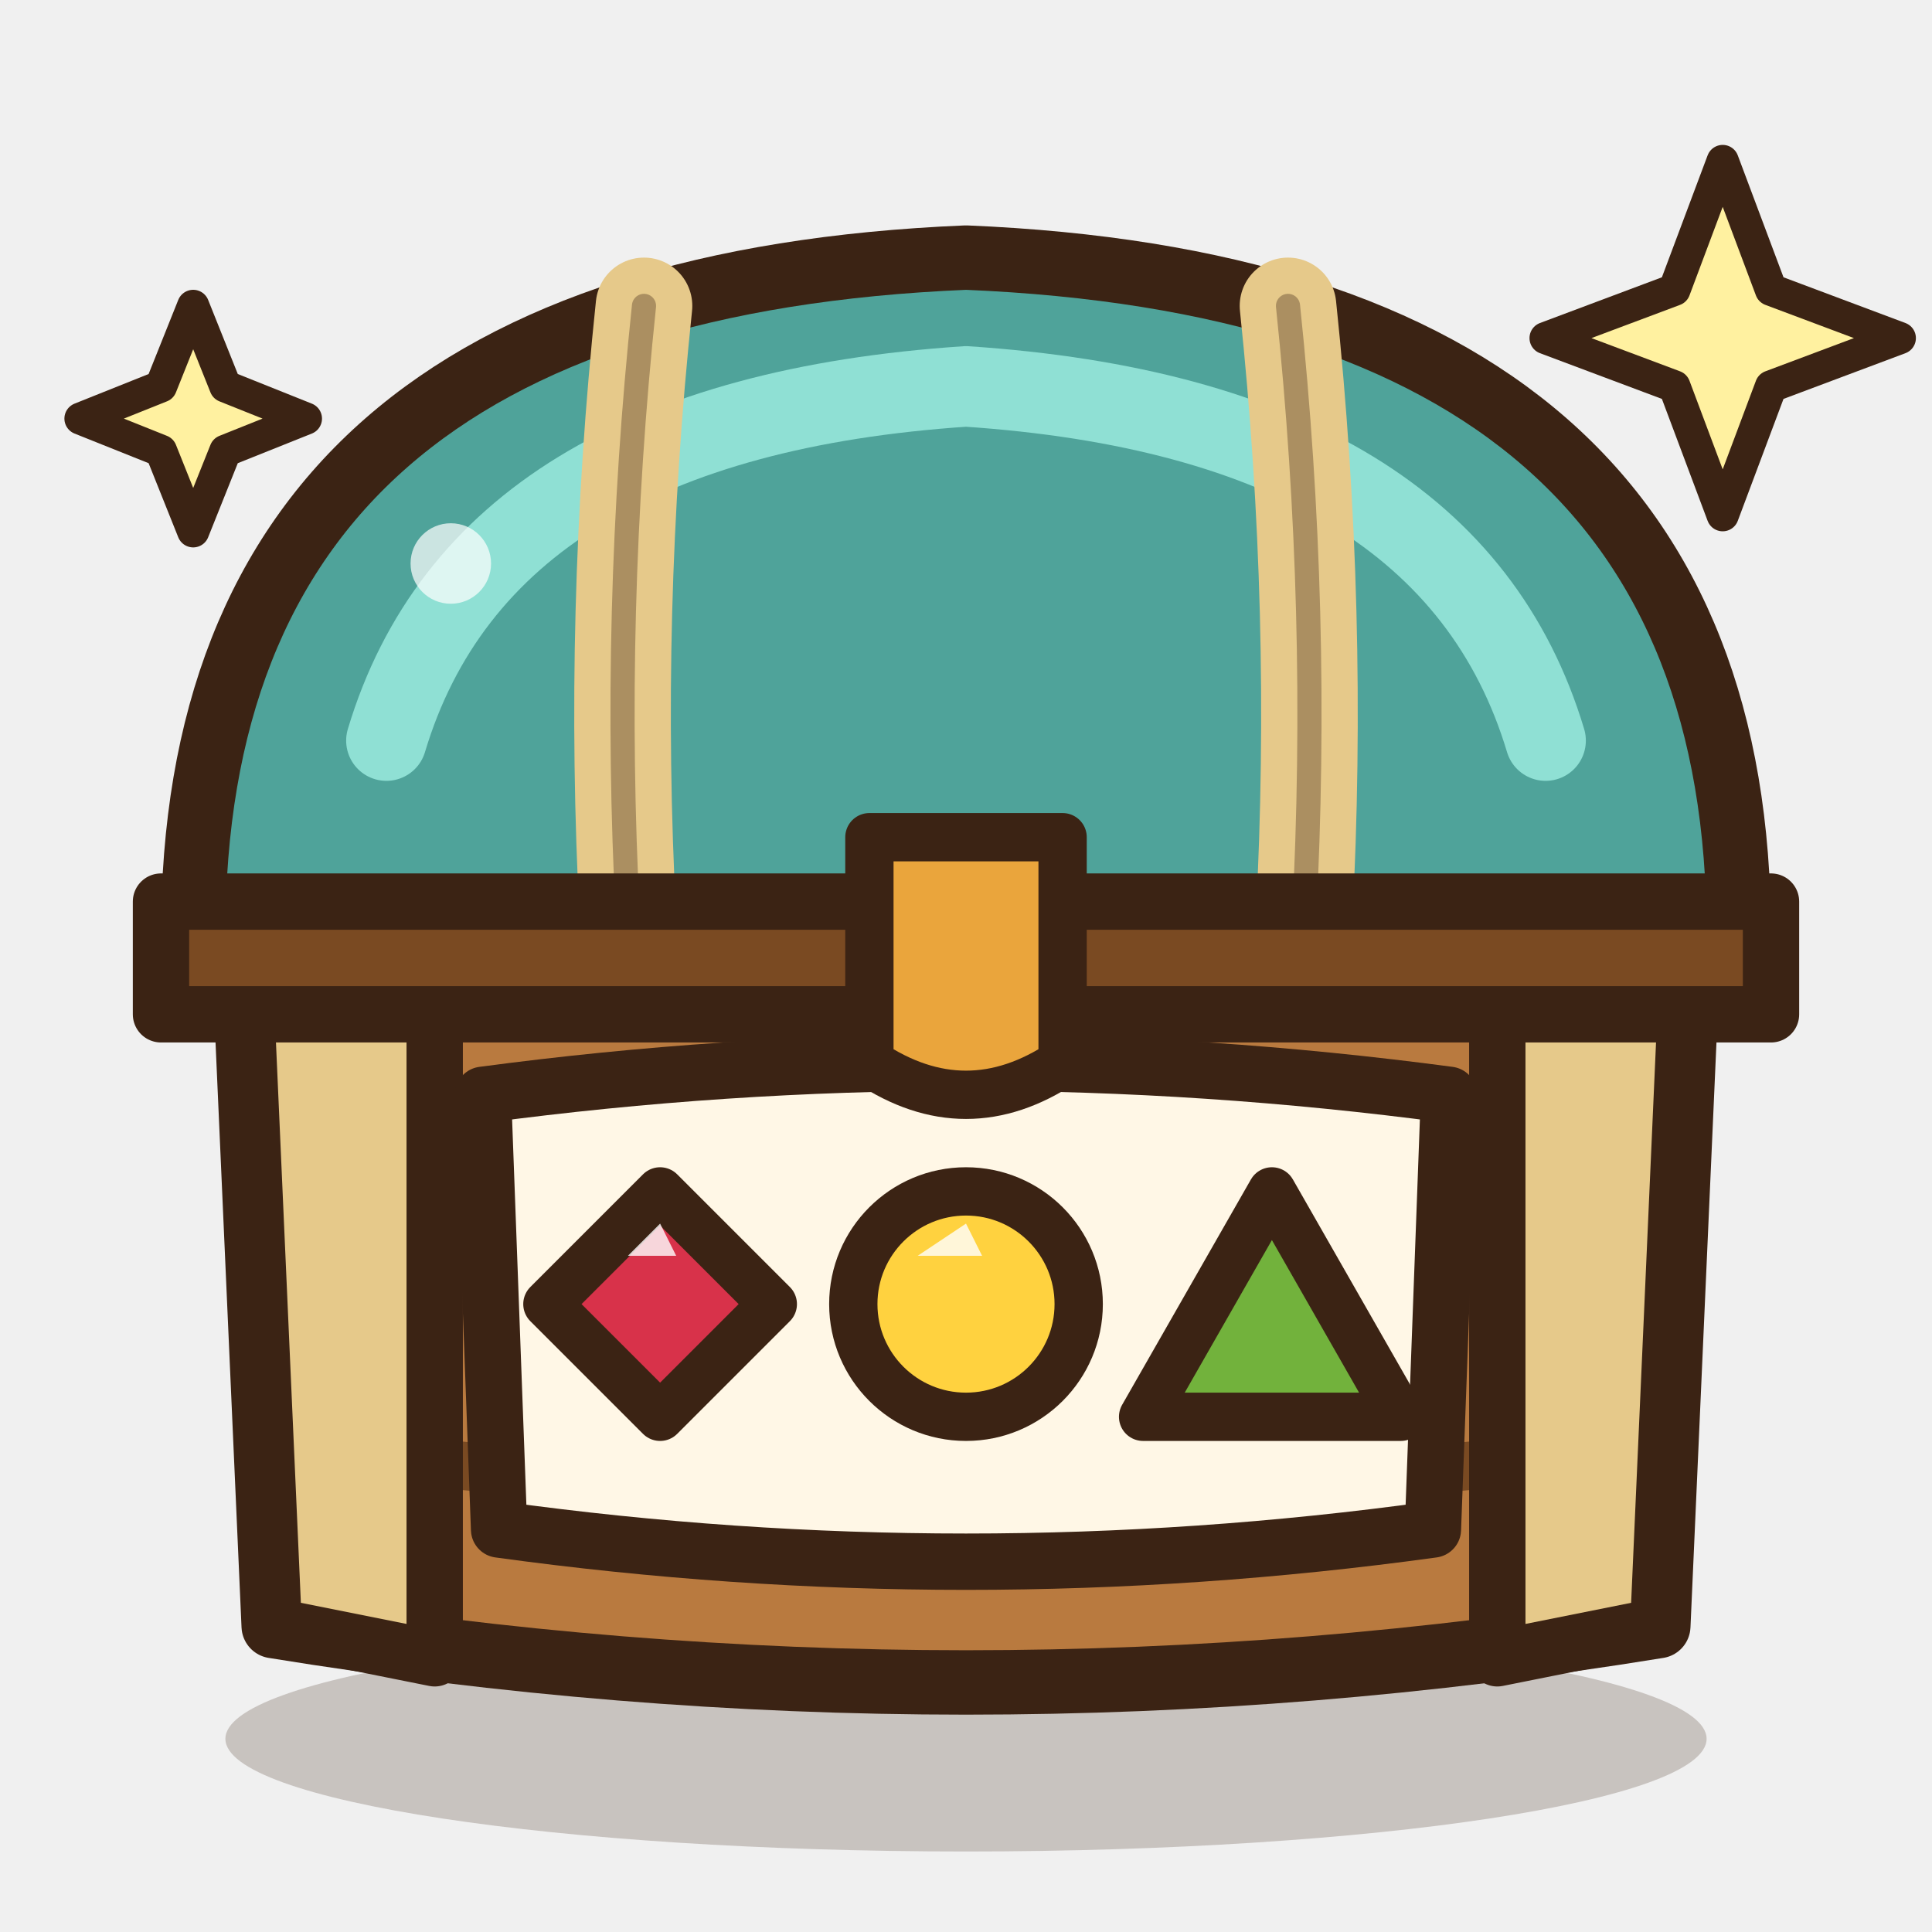
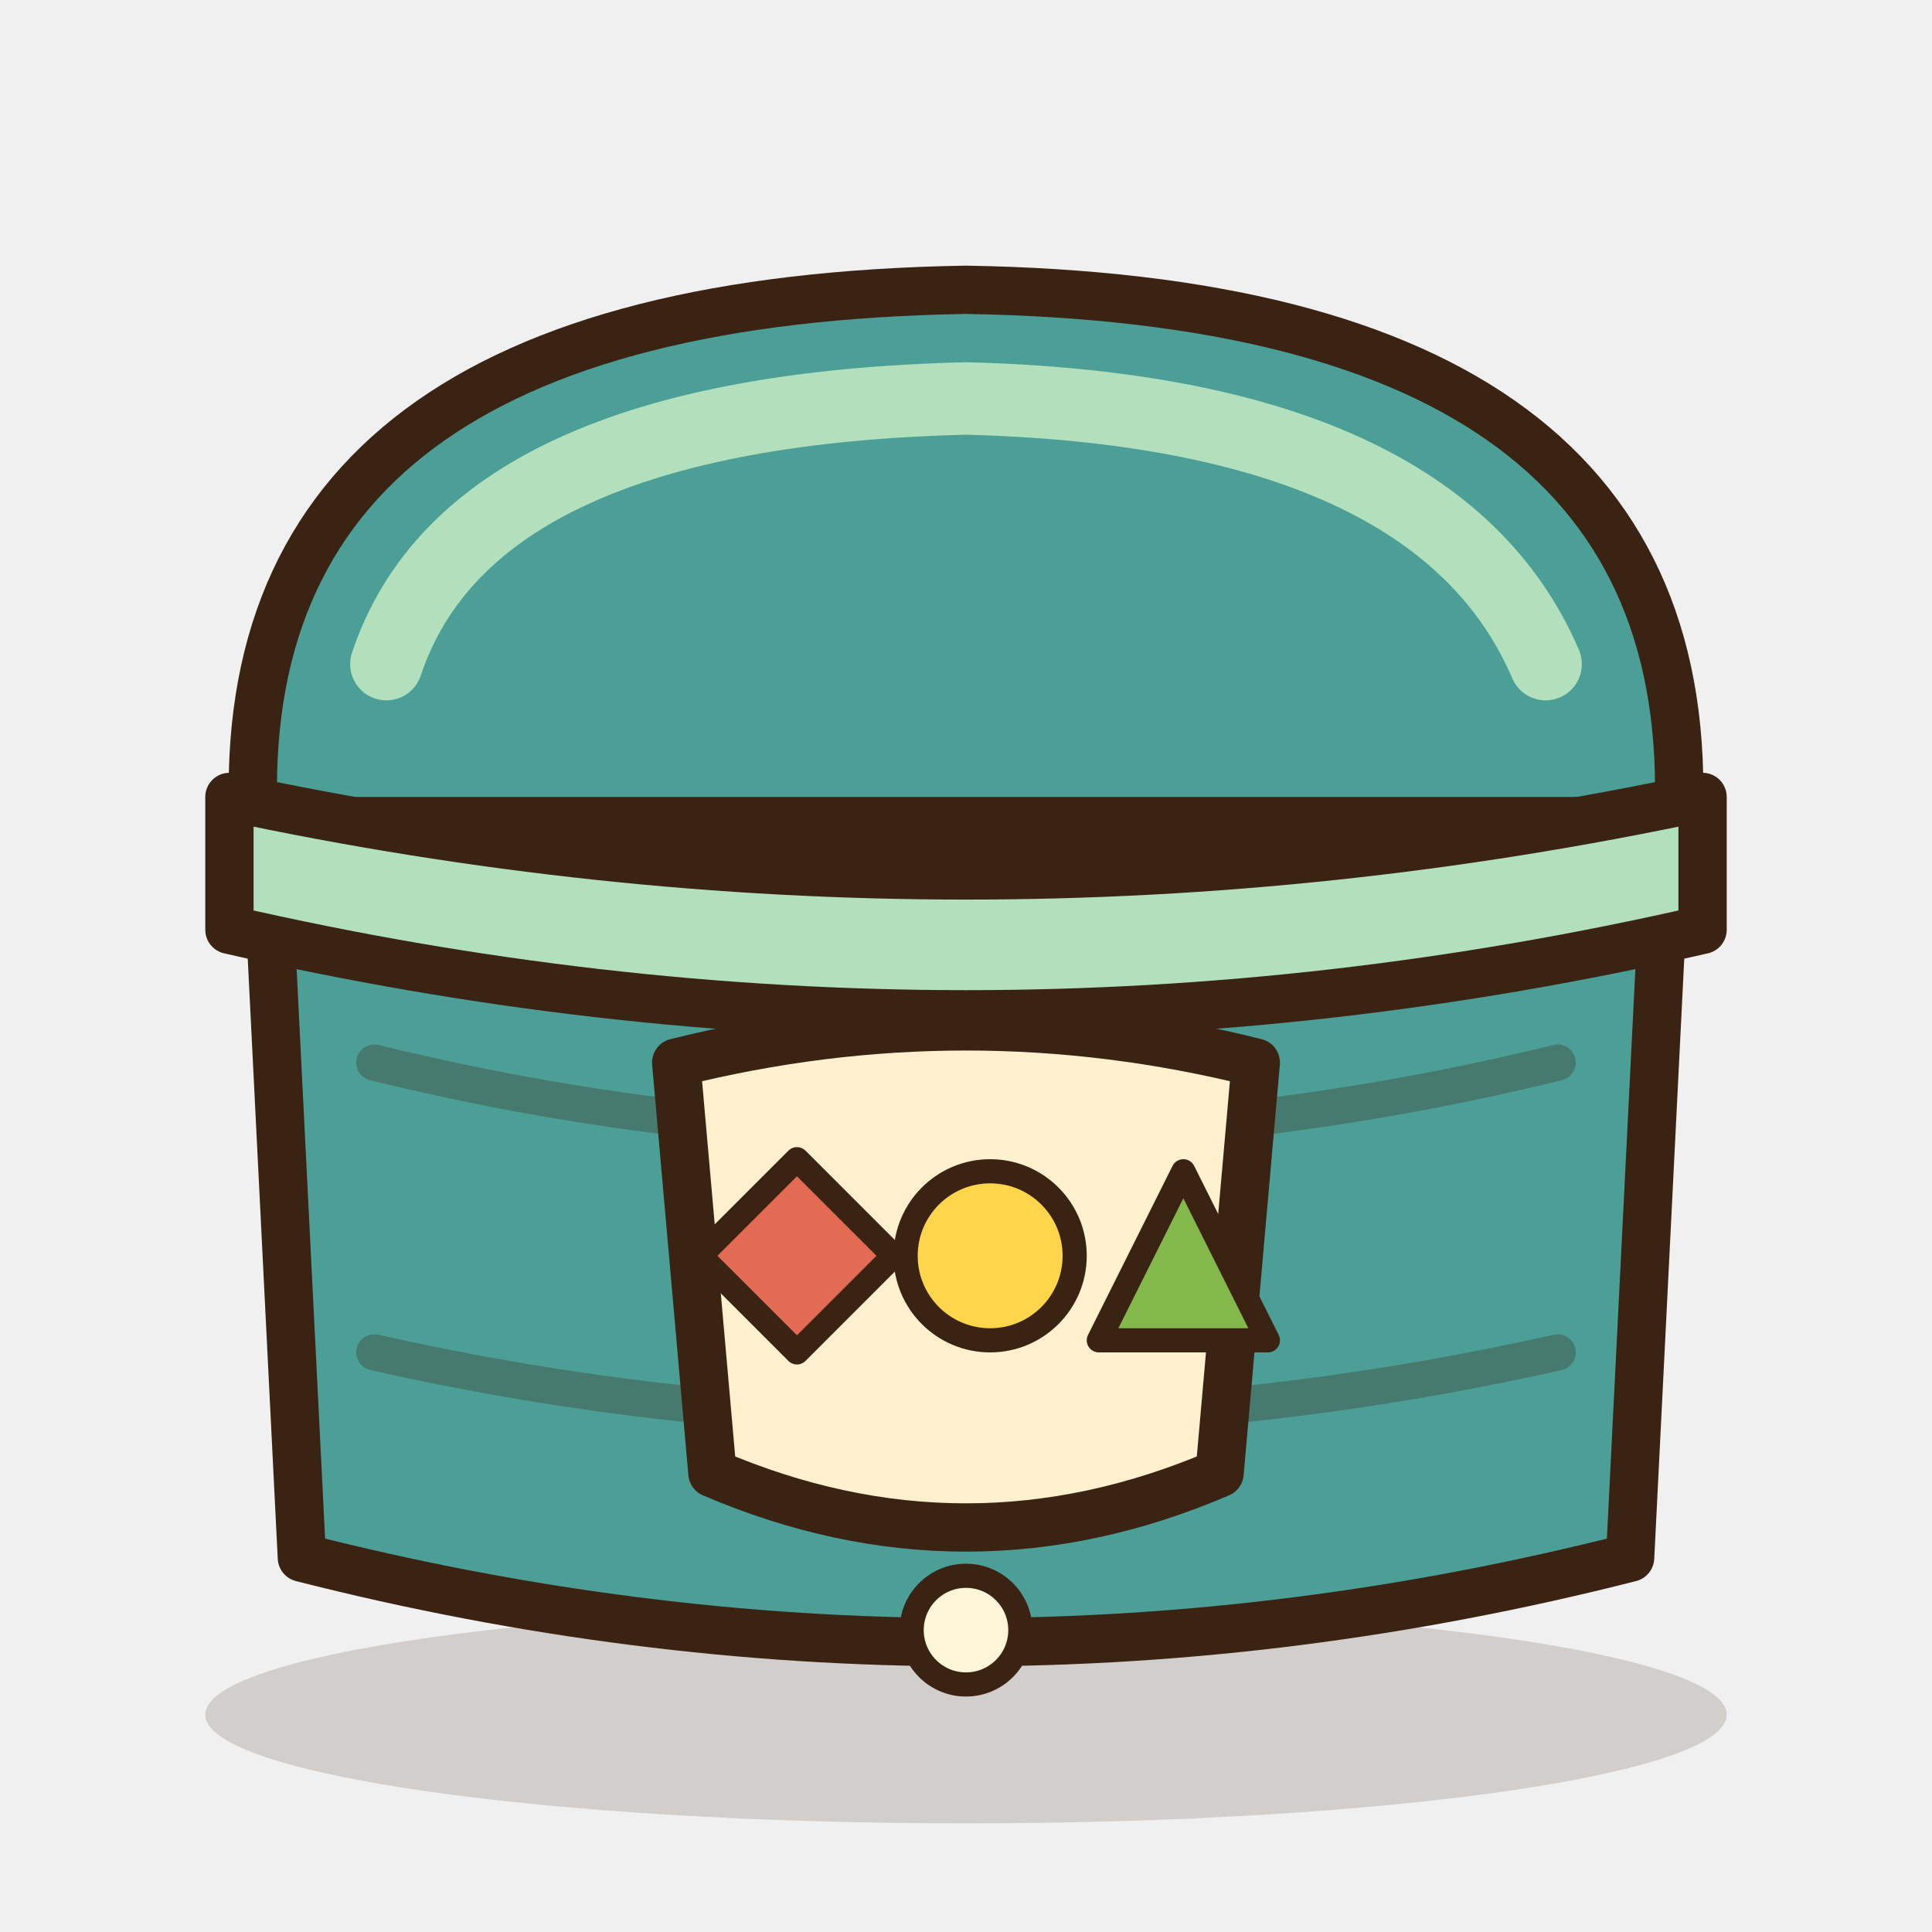
- <svg xmlns="http://www.w3.org/2000/svg" width="120" height="120" viewBox="0 0 120 120">
-   <ellipse cx="60" cy="108" rx="46" ry="7" fill="#3b2314" opacity=".22" />
+ <svg xmlns="http://www.w3.org/2000/svg" width="160" height="160" viewBox="0 0 160 160">
  <g stroke="#3b2314" stroke-width="4" stroke-linejoin="round" stroke-linecap="round">
-     <path d="M15 56L105 56L103 101Q60 108 17 101Z" fill="#b97a3f" />
-     <path d="M18 74Q60 79 102 74M19 90Q60 95 101 90" fill="none" stroke="#7a4a22" stroke-width="3" />
-     <path d="M15 56L27 56L27 103L17 101ZM93 56L105 56L103 101L93 103Z" fill="#e6c98a" stroke-width="3.5" />
-     <path d="M12 58Q12 18 60 16Q108 18 108 58Z" fill="#4fa39a" />
-     <path d="M24 46Q30 26 60 24Q90 26 96 46" fill="none" stroke="#8fe0d4" stroke-width="5" />
-     <path d="M40 19Q38 38 39 57M80 19Q82 38 81 57" fill="none" stroke="#e6c98a" stroke-width="6" />
-     <path d="M40 19Q38 38 39 57M80 19Q82 38 81 57" fill="none" stroke="#3b2314" stroke-width="1.5" opacity=".35" />
-     <path d="M10 56L110 56L110 63L10 63Z" fill="#7a4a22" stroke-width="3.5" />
-     <path d="M30 68Q60 64 90 68L89 95Q60 99 31 95Z" fill="#fff7e6" stroke-width="3.5" />
-     <path d="M41 74L48 81L41 88L34 81Z" fill="#d8324a" stroke-width="3" />
-     <circle cx="60" cy="81" r="7" fill="#ffd23f" stroke-width="3" />
-     <path d="M79 74L87 88L71 88Z" fill="#72b23c" stroke-width="3" />
-     <path d="M54 52L66 52L66 66Q60 70 54 66Z" fill="#eaa53c" stroke-width="3" />
-   </g>
-   <g fill="#fff">
-     <path d="M39 78l2 -2l1 2z M57 78l3 -2l1 2z" opacity=".8" />
-     <circle cx="28" cy="35" r="2.5" opacity=".7" />
-   </g>
-   <g fill="#fff1a0" stroke="#3b2314" stroke-width="2" stroke-linejoin="round">
-     <path d="M104 18l3 -8l3 8l8 3l-8 3l-3 8l-3 -8l-8 -3z" />
-     <path d="M10 24l2 -5l2 5l5 2l-5 2l-2 5l-2 -5l-5 -2z" />
+     <ellipse cx="80" cy="142" rx="63" ry="9" fill="#3b2314" opacity=".17" stroke="none" />
+     <path d="M22 69 L138 69 L135 129 Q80 143 25 129 Z" fill="#4c9f96" />
+     <path d="M21 68 Q19 25 80 24 Q141 25 139 68 Z" fill="#4c9f96" />
+     <path d="M32 55 Q39 34 80 33 Q119 34 128 55" fill="none" stroke="#b2e0bd" stroke-width="6" />
+     <path d="M31 88 Q80 100 129 88 M31 112 Q80 123 129 112" fill="none" stroke="#3b2314" stroke-opacity=".3" stroke-width="3" />
+     <path d="M19 66 Q80 79 141 66 L141 77 Q80 91 19 77 Z" fill="#b2e0bd" />
+     <path d="M56 88 Q80 82 104 88 L101 122 Q80 131 59 122 Z" fill="#fff0ce" />
+     <path d="M66 96 L74 104 L66 112 L58 104 Z" fill="#e36b53" stroke-width="2" />
+     <circle cx="82" cy="104" r="7" fill="#ffd64b" stroke-width="2" />
+     <path d="M98 97 L105 111 L91 111 Z" fill="#83b84a" stroke-width="2" />
+     <circle cx="80.0" cy="135" r="4.5" fill="#fff5d8" stroke-width="2" />
  </g>
</svg>
